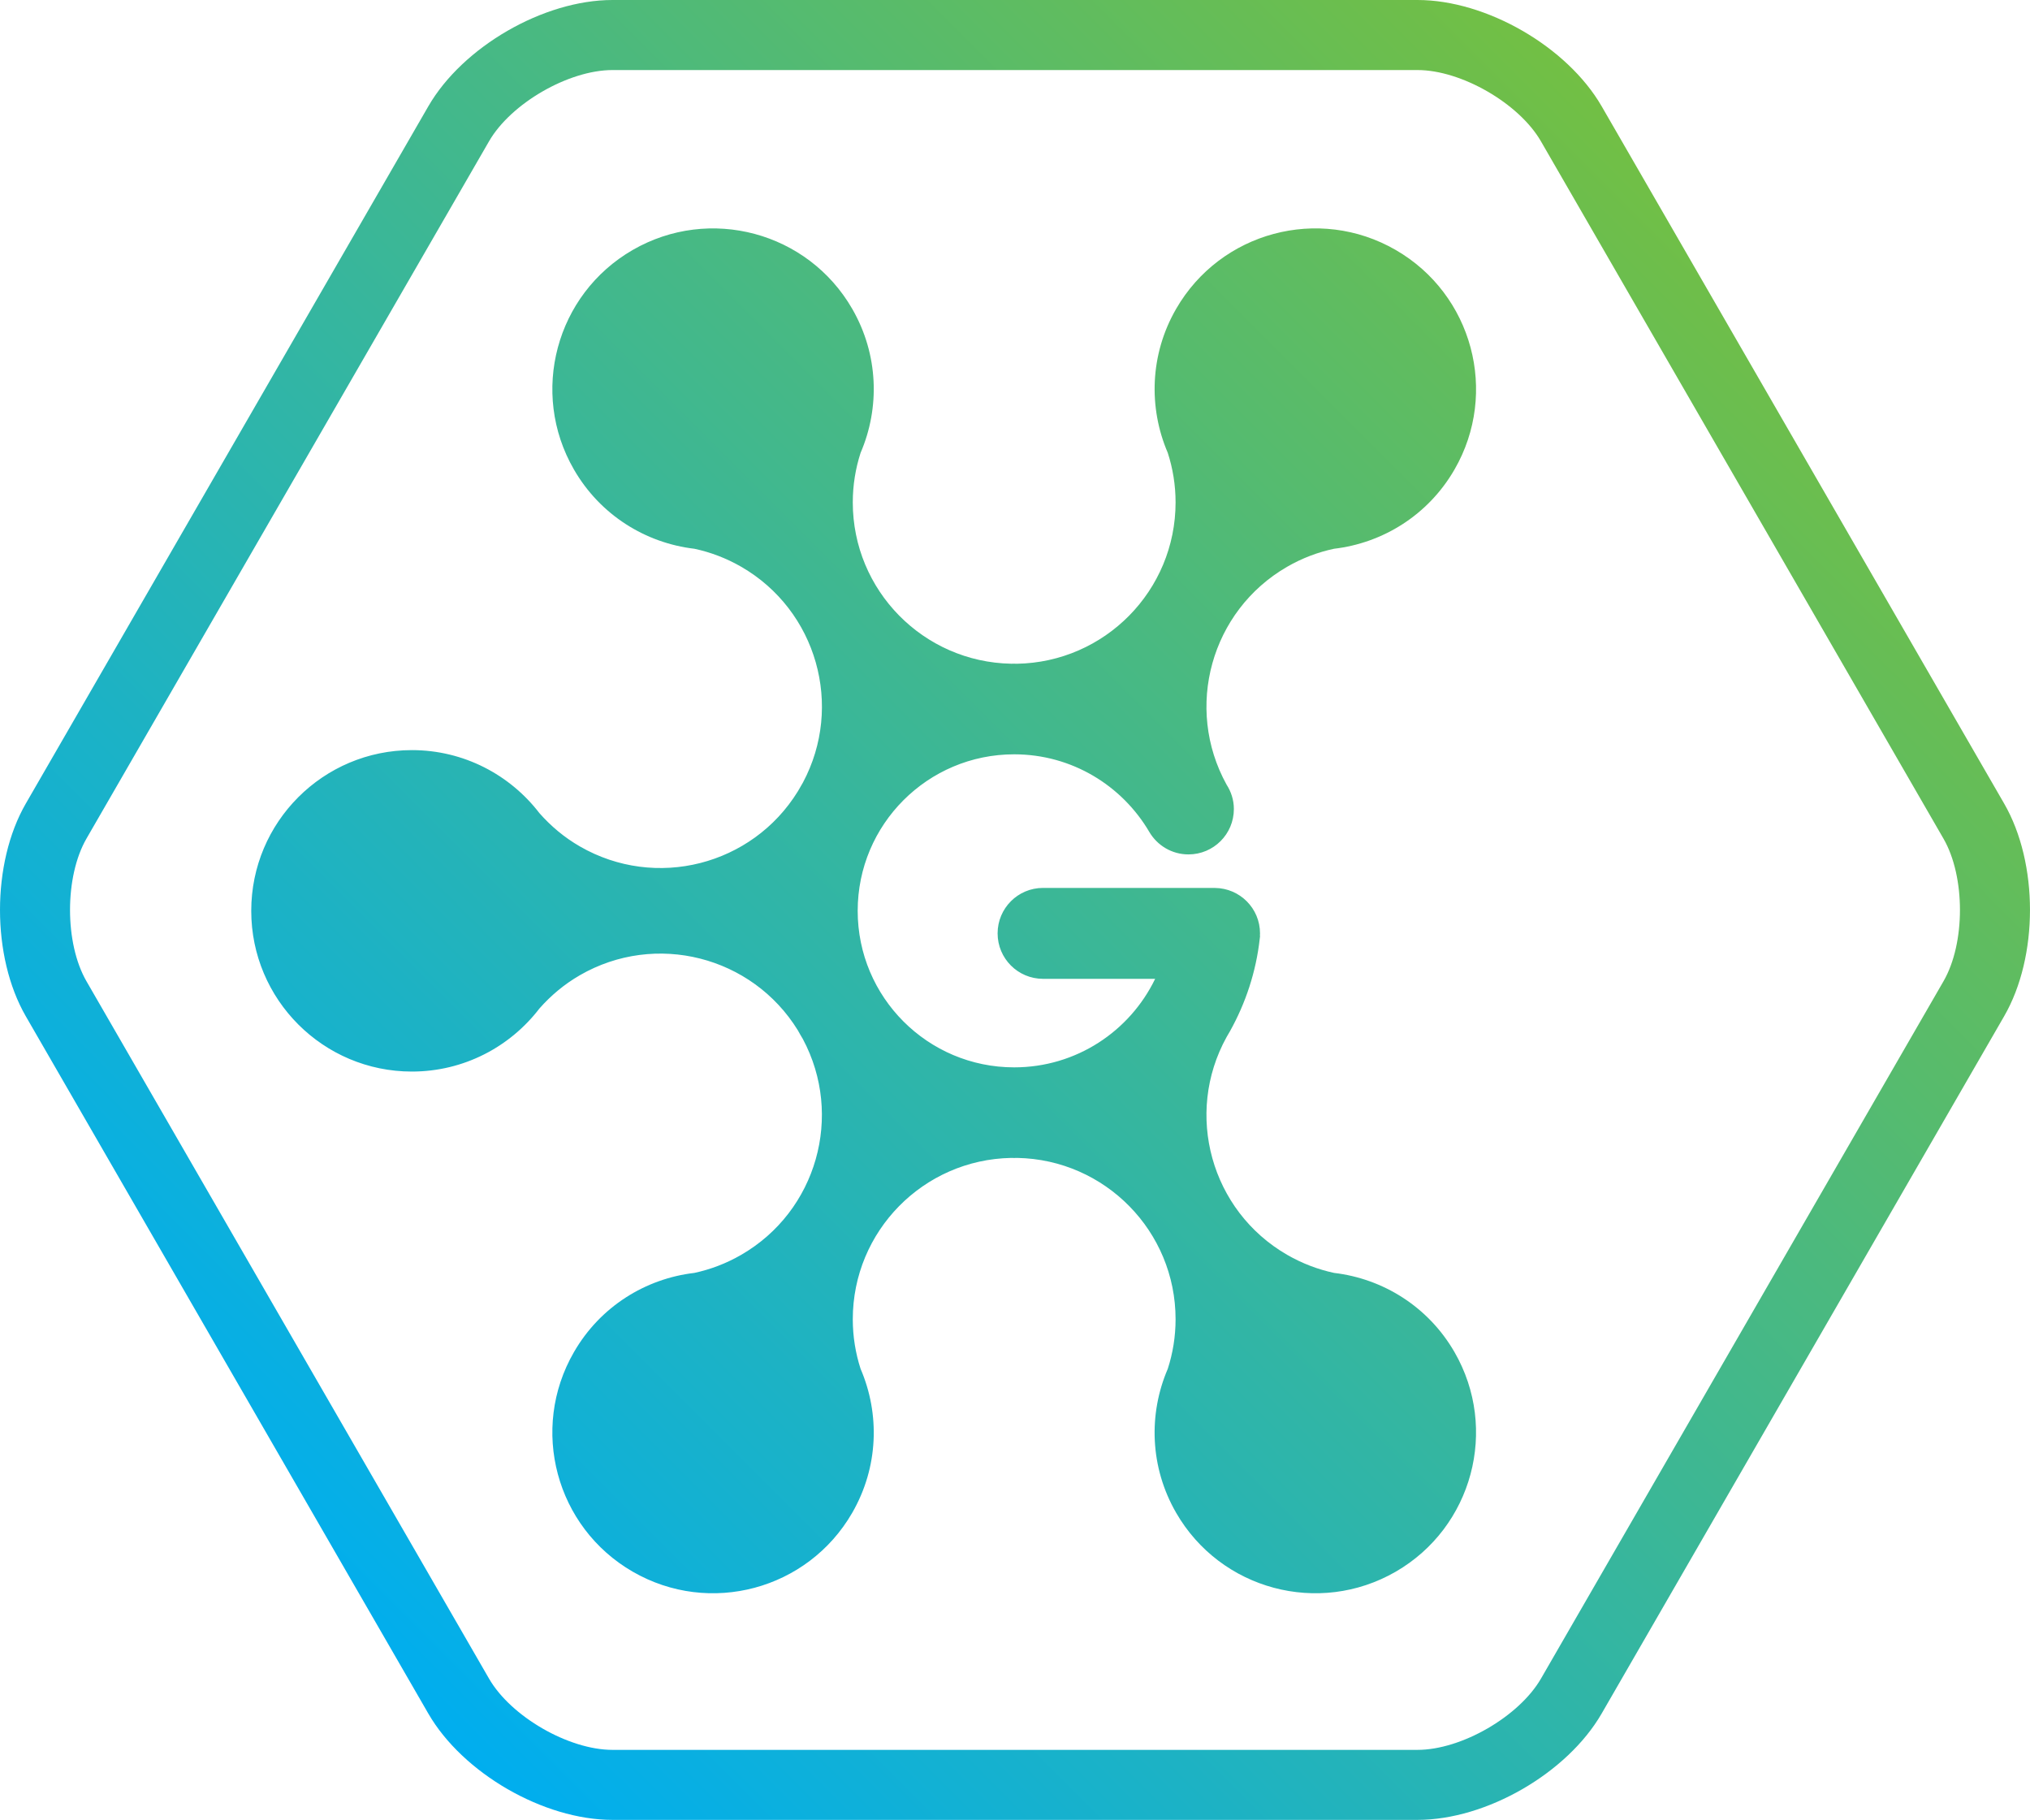
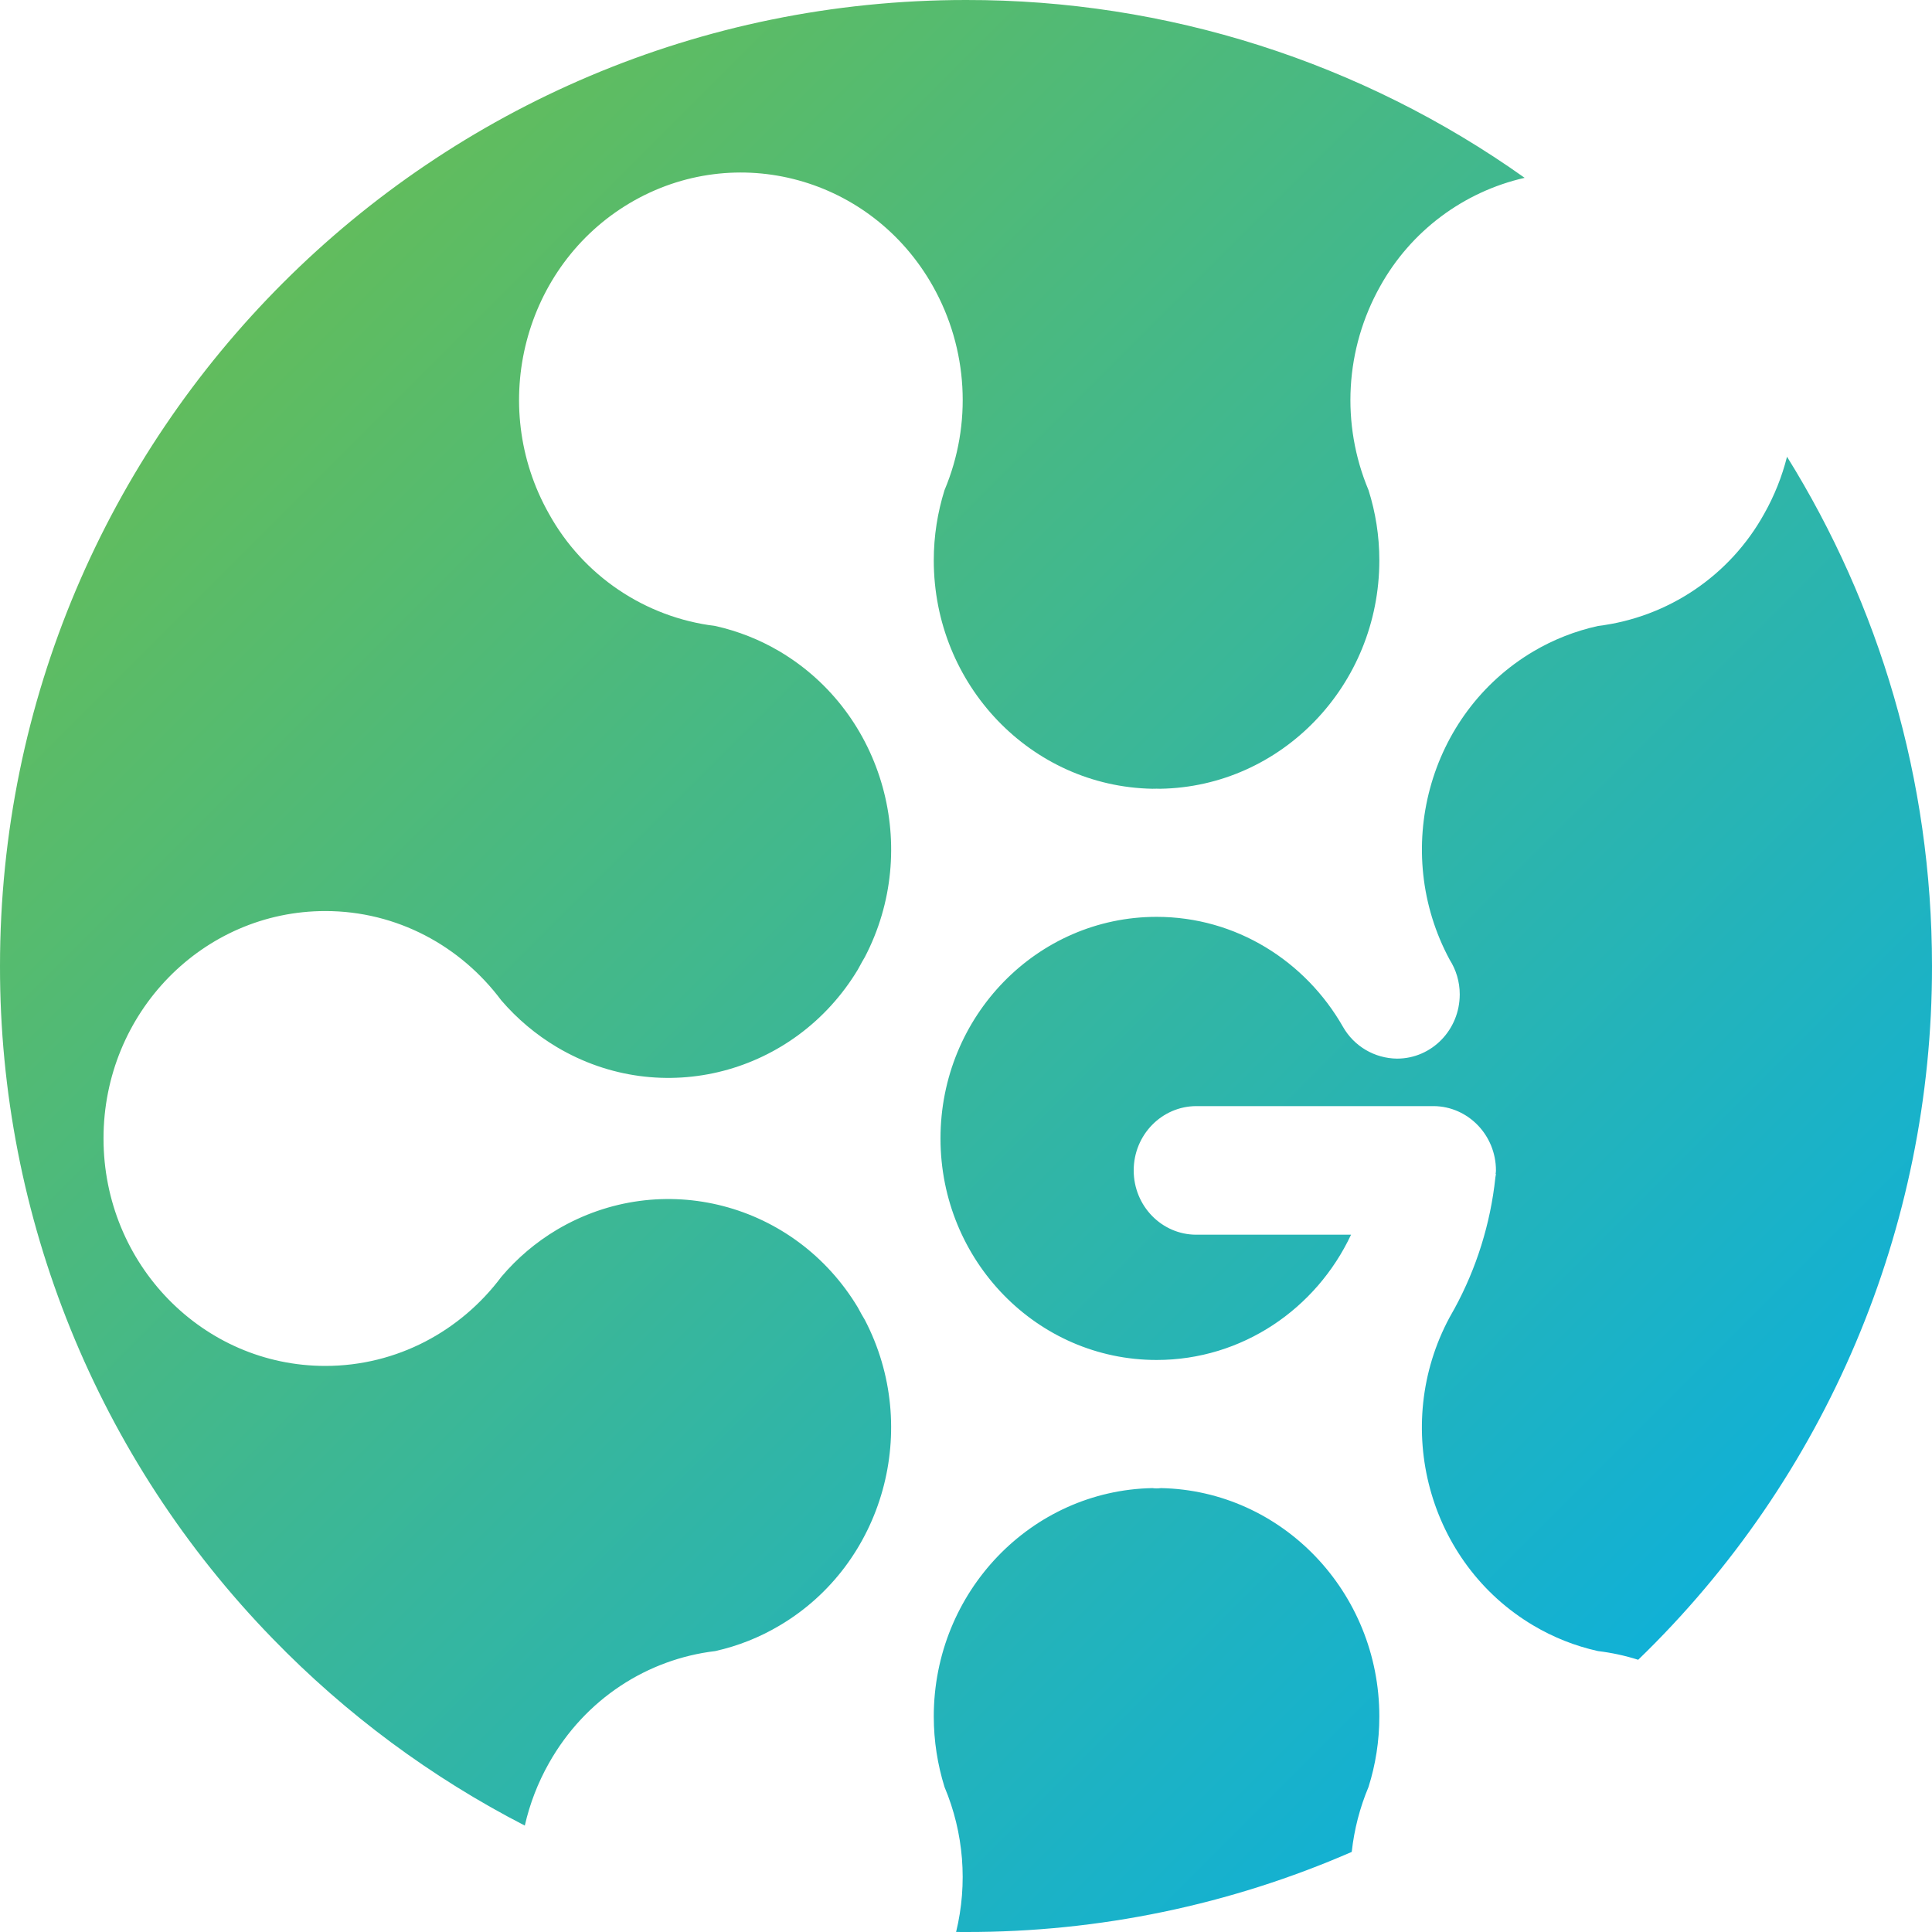
- <svg xmlns="http://www.w3.org/2000/svg" version="1.1" id="Layer_1" x="0px" y="0px" width="52.172px" height="46.766px" viewBox="0 0 52.172 46.766" enable-background="new 0 0 52.172 46.766" xml:space="preserve">
-   <linearGradient id="SVGID_1_" gradientUnits="userSpaceOnUse" x1="8.117" y1="41.353" x2="44.057" y2="5.413">
-     <stop offset="0" style="stop-color:#00AEEF" />
-     <stop offset="1" style="stop-color:#72BF44" />
-   </linearGradient>
-   <path fill="url(#SVGID_1_)" d="M51.508,20.649L41.164,2.732C40.279,1.2,38.2,0,36.431,0H15.741c-1.769,0-3.848,1.2-4.733,2.732  L0.663,20.649c-0.884,1.532-0.884,3.933,0,5.465l10.345,17.918c0.885,1.532,2.964,2.732,4.733,2.732h20.689  c1.769,0,3.848-1.2,4.733-2.732l10.344-17.918C52.393,24.582,52.393,22.182,51.508,20.649z M49.949,25.214L39.605,43.132  c-0.564,0.977-2.047,1.833-3.175,1.833H15.741c-1.127,0-2.611-0.856-3.174-1.833L2.222,25.214c-0.563-0.976-0.563-2.688,0-3.665  L12.567,3.633C13.13,2.656,14.614,1.8,15.741,1.8h20.689c1.127,0,2.611,0.856,3.174,1.833l10.344,17.916  C50.513,22.525,50.513,24.238,49.949,25.214z M33.08,14.564c0.386-0.223,0.792-0.375,1.205-0.463  c1.251-0.147,2.419-0.862,3.097-2.037c1.14-1.975,0.463-4.501-1.512-5.641c-1.976-1.141-4.5-0.464-5.642,1.512  c-0.678,1.174-0.713,2.543-0.216,3.7c0.13,0.402,0.201,0.83,0.201,1.274c0,2.269-1.821,4.11-4.081,4.147  c-0.022-0.001-0.044-0.002-0.067-0.002c-0.026,0-0.052,0.001-0.078,0.001c-2.254-0.042-4.07-1.881-4.07-4.146  c0-0.444,0.071-0.873,0.201-1.274c0.498-1.156,0.462-2.526-0.216-3.7c-1.14-1.976-3.666-2.652-5.641-1.512  c-1.975,1.14-2.652,3.666-1.511,5.641c0.678,1.175,1.846,1.89,3.096,2.037c0.413,0.088,0.819,0.241,1.204,0.463  c1.944,1.122,2.635,3.581,1.585,5.546c-0.045,0.074-0.088,0.149-0.13,0.225c-1.173,1.902-3.654,2.539-5.603,1.414  c-0.403-0.232-0.748-0.525-1.039-0.855c-0.755-0.983-1.942-1.619-3.277-1.619c-2.281,0-4.129,1.85-4.129,4.13s1.849,4.13,4.129,4.13  c1.336,0,2.524-0.637,3.278-1.621c0.291-0.33,0.635-0.621,1.038-0.854c1.948-1.125,4.429-0.488,5.602,1.413  c0.042,0.077,0.085,0.152,0.13,0.226c1.05,1.966,0.359,4.423-1.584,5.545c-0.385,0.223-0.792,0.376-1.205,0.465  c-1.25,0.146-2.418,0.861-3.095,2.036c-1.141,1.976-0.464,4.501,1.511,5.641c1.975,1.142,4.5,0.464,5.641-1.512  c0.678-1.174,0.714-2.542,0.216-3.699c-0.13-0.401-0.201-0.831-0.201-1.275c0-2.265,1.815-4.104,4.07-4.146  c0.026,0,0.052,0.002,0.078,0.002c0.027,0,0.053-0.002,0.081-0.002c2.254,0.043,4.067,1.883,4.067,4.146  c0,0.444-0.071,0.874-0.201,1.275c-0.498,1.157-0.462,2.525,0.216,3.699c1.141,1.976,3.666,2.653,5.642,1.513  c1.975-1.141,2.651-3.666,1.512-5.642c-0.678-1.175-1.846-1.889-3.096-2.036c-0.413-0.089-0.819-0.242-1.206-0.465  c-1.96-1.132-2.646-3.621-1.557-5.594c0.028-0.046,0.054-0.092,0.081-0.14c0.004-0.007,0.008-0.013,0.012-0.018l-0.001-0.001  c0.399-0.717,0.666-1.518,0.761-2.369c0.001-0.01,0.002-0.018,0.003-0.027c0.002-0.016,0.004-0.031,0.006-0.047H32.38  c0.001-0.021,0.003-0.043,0.003-0.064c0-0.642-0.517-1.16-1.156-1.167v-0.001h-4.419v0.001c0,0-0.001-0.001-0.002-0.001  c-0.645,0-1.167,0.523-1.167,1.168s0.522,1.168,1.167,1.168h2.882c-0.65,1.346-2.027,2.275-3.623,2.275  c-2.222,0-4.022-1.801-4.022-4.022s1.8-4.022,4.022-4.022c1.482,0,2.774,0.803,3.473,1.995c0.203,0.345,0.577,0.577,1.006,0.577  c0.645,0,1.167-0.521,1.167-1.167c0-0.231-0.071-0.446-0.188-0.627C30.434,18.188,31.12,15.696,33.08,14.564z" />
+ <svg xmlns="http://www.w3.org/2000/svg" width="50" height="50" viewBox="0 0 50 50" fill="none">
+   <path fill-rule="evenodd" clip-rule="evenodd" d="M42.396 42.955A24.926 24.926 0 0050 25c0-4.837-1.374-9.353-3.752-13.18a5.98 5.98 0 01-.59 1.475 5.718 5.718 0 01-4.301 2.905 5.702 5.702 0 00-1.676.66c-2.723 1.614-3.679 5.167-2.162 7.98.162.256.259.563.259.893 0 .92-.725 1.664-1.622 1.664a1.627 1.627 0 01-1.4-.823c-.97-1.7-2.766-2.846-4.823-2.846-3.089 0-5.593 2.567-5.593 5.735 0 3.167 2.504 5.733 5.593 5.733 2.212 0 4.13-1.322 5.032-3.242H30.96c-.894 0-1.62-.744-1.62-1.664 0-.917.726-1.664 1.625-1.664h6.142c.888.009 1.608.752 1.608 1.664 0 .03-.004.062-.009.092h.009c0 .011-.003.024-.006.037a.306.306 0 00-.008.049l-.002.018a9.105 9.105 0 01-1.056 3.38l-.005.008a.063.063 0 01-.01.018c-.018.03-.034.06-.051.091l-.061.109c-1.514 2.813-.558 6.36 2.165 7.974a5.663 5.663 0 001.676.664c.352.042.7.117 1.039.225zm-7.413 4.972c.063-.579.209-1.145.434-1.68.181-.574.28-1.184.28-1.825 0-3.221-2.52-5.848-5.652-5.91a.815.815 0 01-.222 0c-3.136.062-5.657 2.687-5.657 5.91 0 .64.1 1.251.278 1.825a6.015 6.015 0 01.3 3.752L25 50a24.859 24.859 0 009.983-2.073zm-21.401-.681a25.074 25.074 0 01-6.52-4.833A24.918 24.918 0 010 25C0 11.193 11.193 0 25 0a24.886 24.886 0 0114.458 4.602 5.735 5.735 0 00-3.739 2.806 6.022 6.022 0 00-.302 5.276c.181.572.28 1.18.28 1.817 0 3.234-2.533 5.862-5.672 5.912l-.047-.001-.045-.001c-.038 0-.072 0-.11.002-3.136-.059-5.657-2.682-5.657-5.912 0-.638.1-1.245.278-1.816a6.01 6.01 0 00-.3-5.277C22.56 4.592 19.05 3.63 16.302 5.254c-2.745 1.626-3.685 5.227-2.096 8.041a5.712 5.712 0 004.303 2.905 5.71 5.71 0 011.67.66c2.702 1.604 3.665 5.107 2.203 7.909-.05.082-.096.167-.142.252l-.038.07c-1.63 2.708-5.075 3.618-7.787 2.01a5.831 5.831 0 01-1.443-1.213c-1.05-1.406-2.7-2.31-4.552-2.31-3.172 0-5.741 2.632-5.741 5.885 0 3.255 2.569 5.887 5.74 5.887 1.856 0 3.507-.904 4.556-2.306a5.7 5.7 0 011.44-1.22c2.712-1.603 6.157-.699 7.787 2.015l.013.024c.055.102.108.201.167.296 1.461 2.802.498 6.309-2.202 7.907a5.67 5.67 0 01-1.67.664c-1.742.207-3.362 1.227-4.304 2.901a5.974 5.974 0 00-.624 1.615z" fill="url(#paint0_linear)" />
+   <defs>
+     <linearGradient id="paint0_linear" x1="75" y1="25" x2="25" y2="-25" gradientUnits="userSpaceOnUse">
+       <stop stop-color="#00AEEF" />
+       <stop offset="1" stop-color="#72BF44" />
+     </linearGradient>
+   </defs>
</svg>
